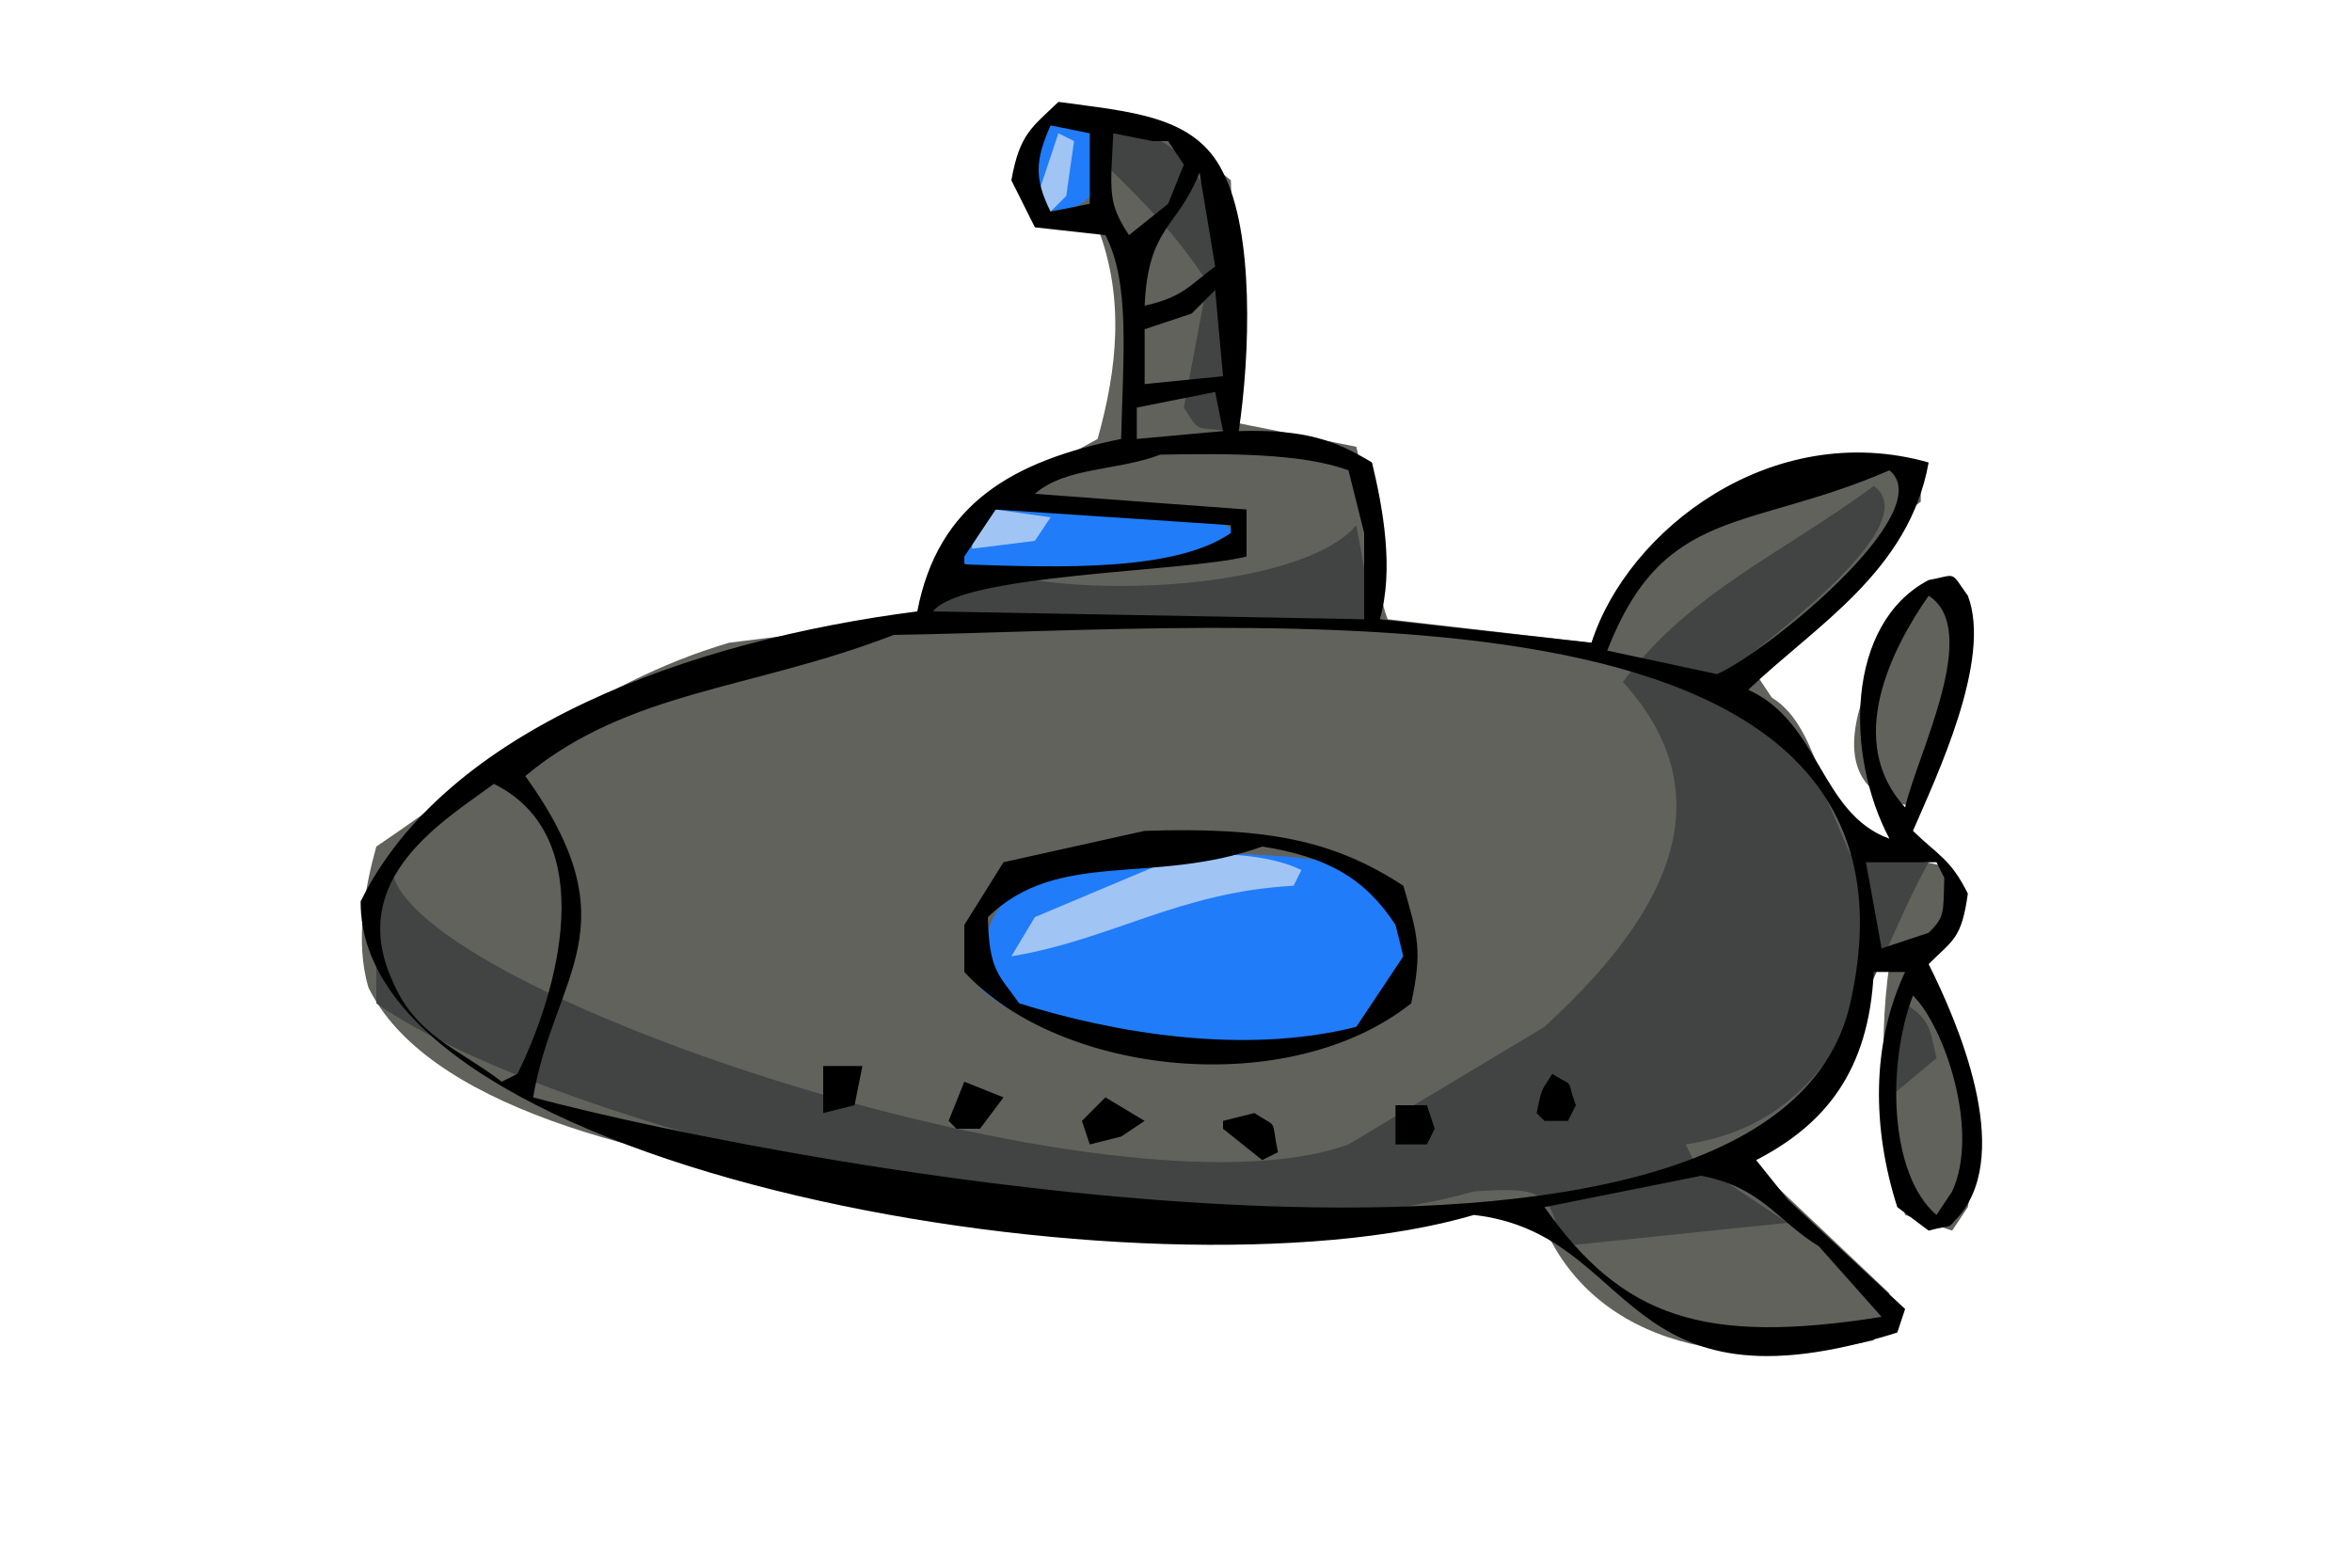
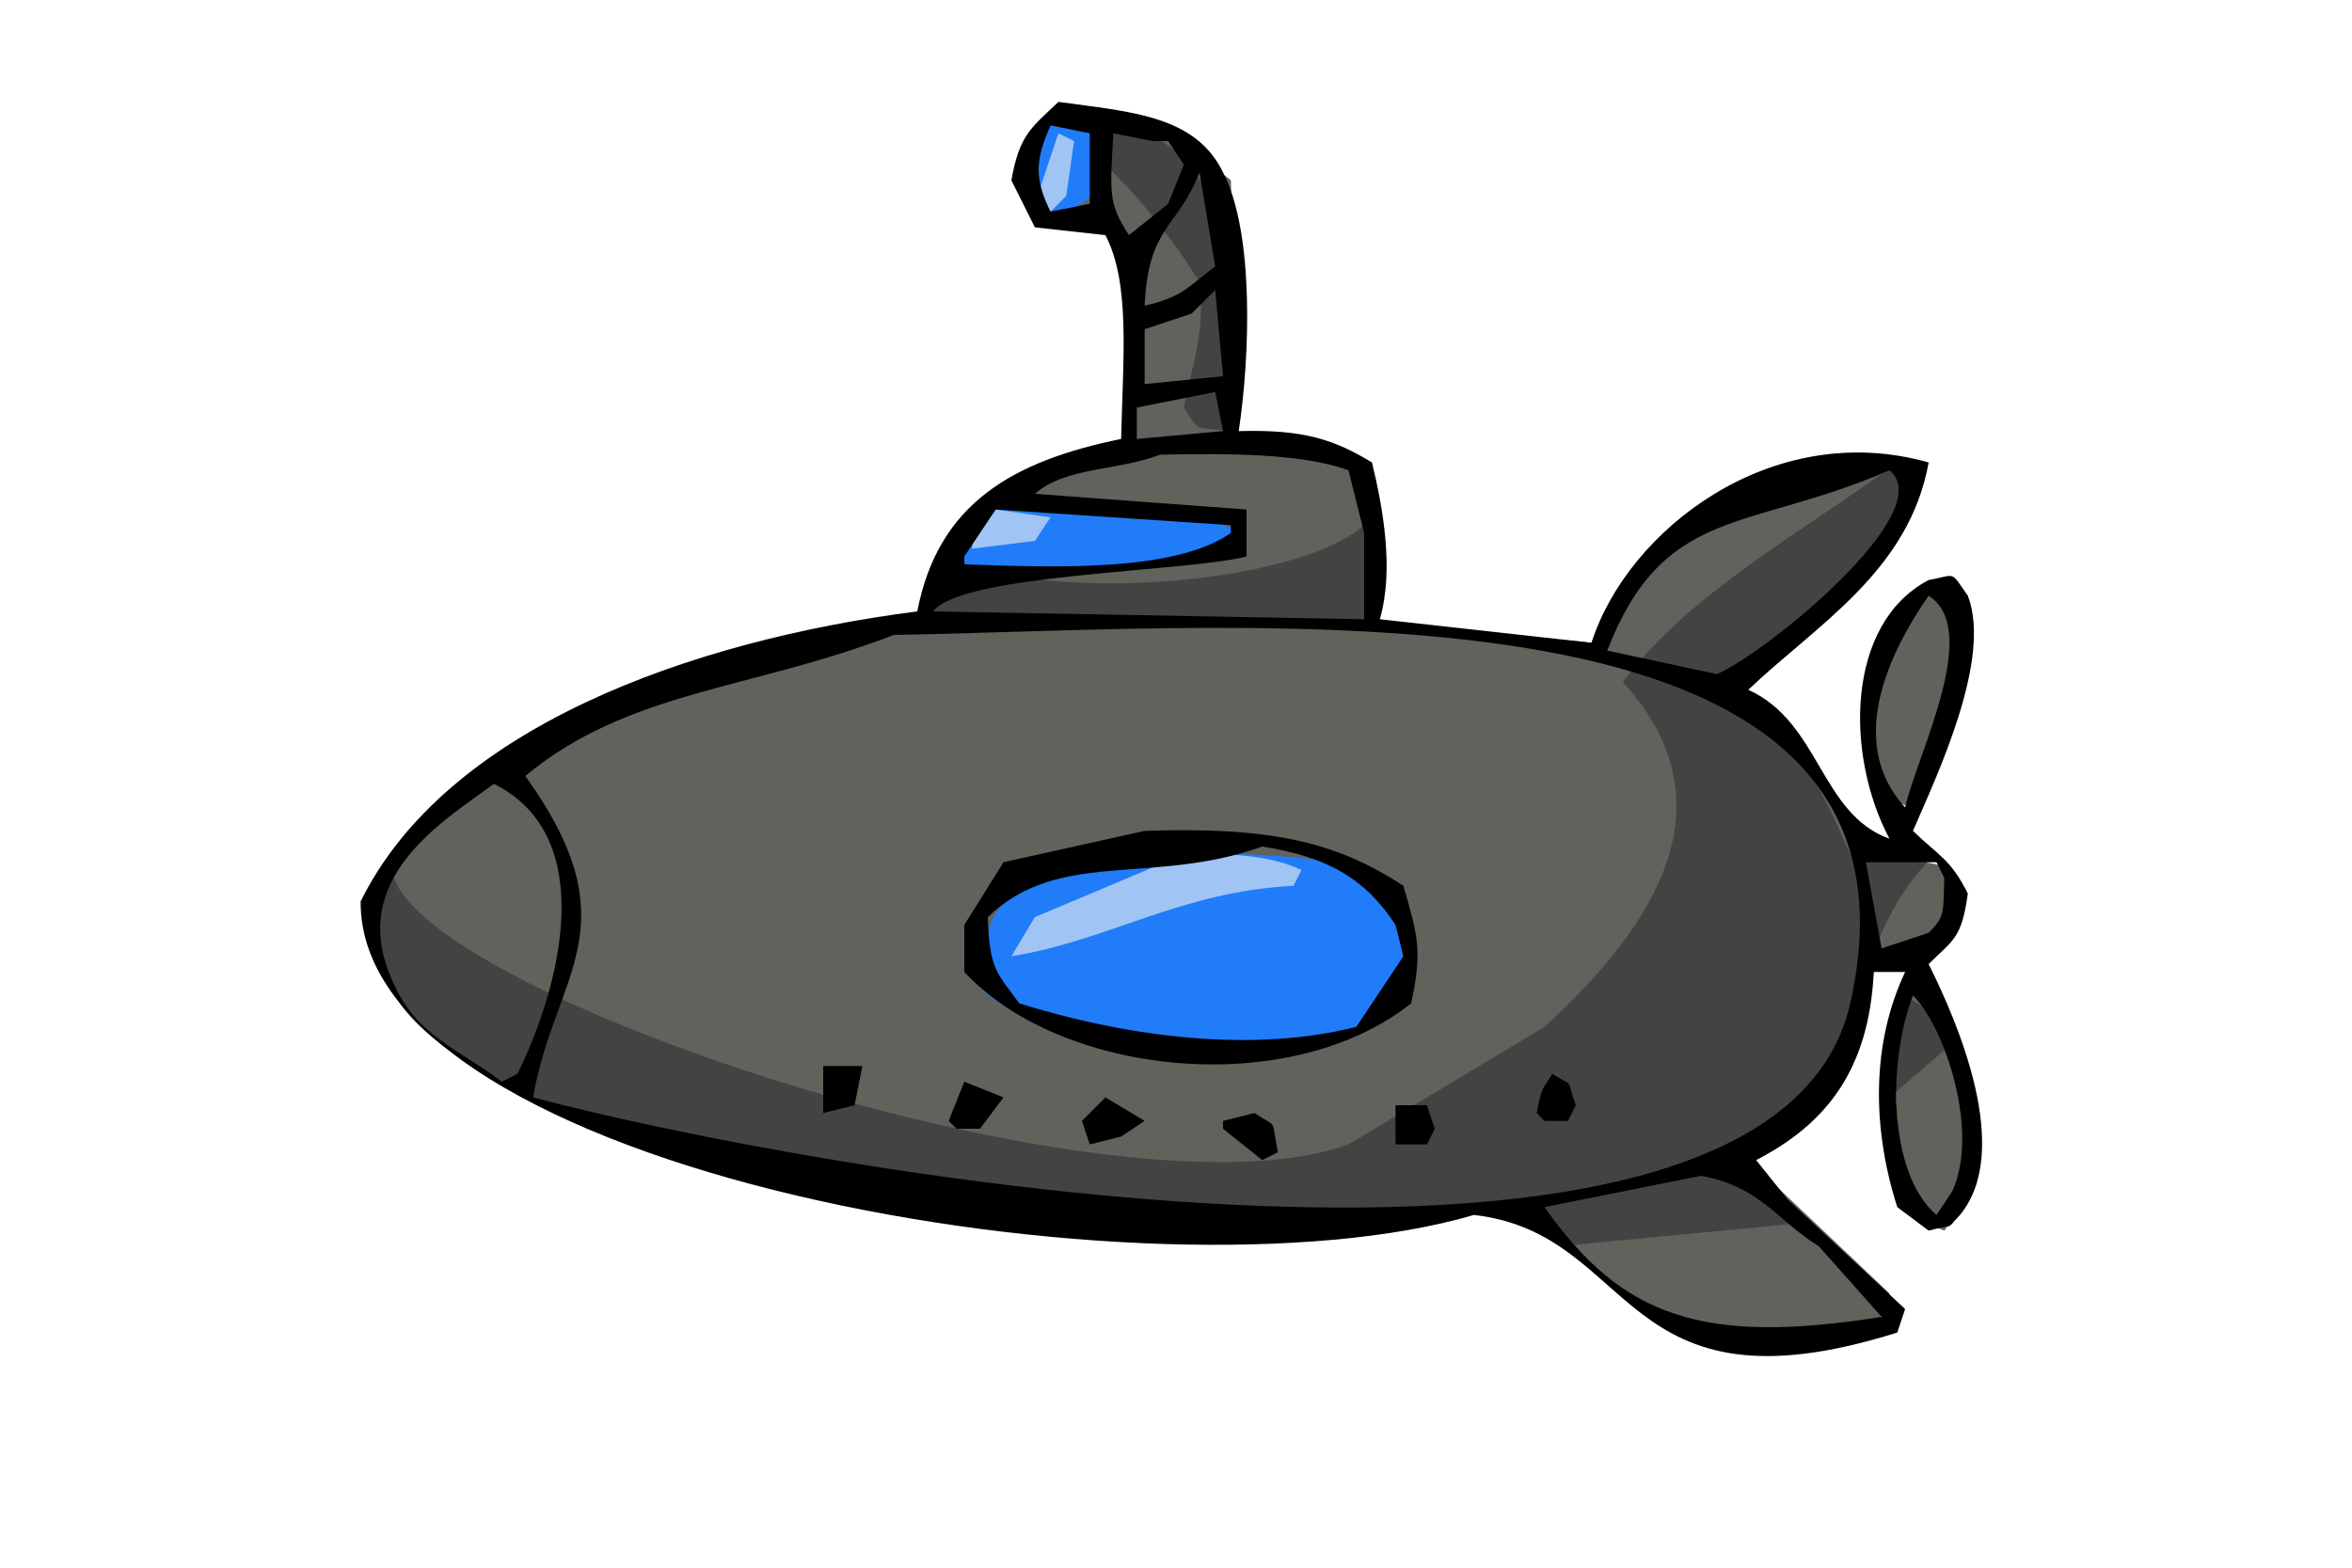
<svg xmlns="http://www.w3.org/2000/svg" width="300" height="200" viewBox="0 0 300 200">
  <defs>
    <style>
      .cls-1 {
        fill: #61625b;
      }

      .cls-1, .cls-2, .cls-3, .cls-4, .cls-5 {
        fill-rule: evenodd;
      }

      .cls-2 {
        fill: #207cf9;
      }

      .cls-3 {
        fill: #a0c4f4;
      }

      .cls-4 {
        fill: #414443;
      }
    </style>
  </defs>
-   <path id="Color_Fill_2" data-name="Color Fill 2" class="cls-1" d="M136,14c11.6,0.07,14.79,4.095,21,9q0.5,15.5,1,31l15,3c1.476,5.86,2.218,17.525,4,22l26,3c4.626-12.343,25.393-29.8,42-22v4c-8.518,6.368-11.306,16.433-21,22l2,3c6.491,3.949,6.131,15.621,12,19,3.608,2.078,8.314,1.533,11,3v5q-2.5,4-5,8c4.87,7.088,9.063,19.122,7,30l-2,3-6-2c-2.669-8.292-3.559-21.211-2-32l-2,1c-2.127,15.181-8.54,15.055-17,23l19,18q-1,3-2,6c-21.413,4.717-37.885-1.446-43-17-43.614,1.09-134.481,1.468-149-28-1.778-5.94-.412-12.907,1-18,13.681-9.245,27.5-20.875,45-26l24-3c1.909-13.674,13.149-17.41,23-23,2.516-8.973,3.471-17.977,0-27-12.739.584-10.727-8.134-6-14ZM247,74l4,2c-0.595,9.83-2.282,20.219-6,27C227.127,101.212,242.227,78.106,247,74Z" />
+   <path id="Color_Fill_2" data-name="Color Fill 2" class="cls-1" d="M136,14c11.6,0.07,14.79,4.095,21,9,0.333,10.332.667,22.668,1,33,5,1,10,1,15,2,1.476,5.86.218,17.525,2,22,8.666,1,19.334,1,28,2,4.626-12.343,25.393-29.8,42-22a6.265,6.265,0,0,1-1.244,4.331C234.947,70.776,231.639,80.447,222,86c0.667,1,2.583,6.25,5,6,6.491,3.949,5.131,12.621,11,16,3.608,2.078,8.314,1.533,11,3v5q-2.5,4-5,8c4.87,7.088,9.063,18.122,7,29-0.667,1-2.333,3-3,4-2-.667-2-2.333-4-3-2.669-8.292-3.059-19.211,0-31-0.917-1.417-4.333.667-5,1-2.127,15.181-8.54,15.055-17,23l19,18c-0.667,2-1.333,4-2.095,4.491-21.426,4.518-33.542-2.225-42.9-15.491-43.2.922-130.019-1.171-147-29-2.788-5.534-.412-9.907,1-15,11.181-9.745,26.5-21.875,44-27,8-1,15-3,23-4,1.909-13.674,15.4-19.41,26-21,2.516-8.973,2.471-19.977-1-29-12.739.584-12.727-8.134-8-14ZM247,74c1.333,0.667,1.667,2.333,3,3a77.3,77.3,0,0,1-6,26C231.327,100.1,242.6,78.085,247,74ZM179,36" />
  <path id="Color_Fill_3" data-name="Color Fill 3" class="cls-2" d="M136,15l5,1c0.139,4.913,1.2,5.414-1,8-2.23,2.695-3.124,2.73-8,3V25c-1.668-4.47-.013-5.881,2-9Zm-9,50c8.451-.273,25.7-0.985,31,3l-2,3c-9.458,1.059-26.273,4.33-34,1V69Zm17,44c10.329-.229,22.631-0.356,30,2,2.541,4.209,6.719,8.534,4,15-6.893,13.715-44.507,8.721-53,0C125.206,110.857,132.813,112.954,144,109Z" />
  <path id="Color_Fill_4" data-name="Color Fill 4" class="cls-3" d="M135,17l2,1q-0.5,3.5-1,7l-2,2-2-1Zm-8,48,7,1-2,3-8,1V69Zm24,44c6.209-.229,11.4.237,15,2q-0.5,1-1,2c-14.667.8-23.238,6.9-36,9l3-5Z" />
-   <path id="Color_Fill_5" data-name="Color Fill 5" class="cls-4" d="M141,16c17.752,1.391,15.616,21.205,16,39-4.975-.555-3.872.19-6-3l3-16c-4.2-6.375-7.825-9.886-13-15V16Zm98,46c7.288,5.216-16.42,21.643-20,25,10.1,3.642,12.877,12.5,17,22l10,1c-8.194,14.806-10.889,32.951-31,36q0.5,1,1,2l12,8-29,3c-0.979-7.148-2.578-7.566-11-7-41.044,11.633-117.4-8.175-140-24V112l2-1c2.111,15.627,92.472,45.727,122,35l25-15c12.012-11.072,25.17-27.323,10-44C215.57,75.5,227.378,70.615,239,62Zm-66,5q1,5.5,2,11l-1,1H118V78l3-7C133.579,77.252,165.82,75.561,173,67Zm70,61c2.969,2.068,3.109,2.708,4,7l-6,5C240.811,134.53,241.26,130.911,243,128Z" />
+   <path id="Color_Fill_5" data-name="Color Fill 5" class="cls-4" d="M141,16c17.752,1.391,15.616,21.205,16,39-4.975-.555-3.872.19-6-3,1-5.333,2.75-9.417,2-16a79.775,79.775,0,0,0-12-15V16ZM242,59c7.288,5.216-16.42,25.143-22,28,8.851,6.642,11.877,12.5,16,22,3.333,0.333,6.667.667,9.845,0.98C232.728,124.149,240.179,142.83,221,146c0.333,0.667-1.333,2.333-1,3,4,2.666,6,4.334,10,7-9.666,1-21.334,2-31,3-0.979-7.148-5.828-4.066-11-5-46.544,11.133-123.652-6.925-137-26-2.75-4.583-3-10.667-3-16l2-1c2.111,15.627,92.472,45.727,122,35l25-15c12.012-11.072,25.17-27.323,10-44C215.57,75.5,230.378,67.615,242,59Zm-67,7c0.667,3.666-.667,8.334,0,12l-1,1H118V78l3-7C133.579,77.252,167.82,74.561,175,66Zm68,61c2.969,2.068,5.609,2.708,5,7-2,1.667-5,4.333-7,6C240.811,134.53,241.26,129.911,243,127Zm-7-28M131,30" />
  <path id="Color_Fill_1" data-name="Color Fill 1" class="cls-5" d="M135,13c9.3,1.277,17.49,1.734,21,9,3.987,7.638,3.453,23.39,2,33,8.425-.245,12.272,1.144,17,4,1.389,5.776,2.838,13.613,1,20l27,3c4.564-14.354,23-28.672,43-23-2.489,13.944-14.476,20.84-23,29,9.172,4.173,9.165,15.822,18,19-5.663-10.661-5.59-27.45,5-33,3.672-.682,2.695-1.237,5,2,3.135,8.137-4.008,23.057-7,30,3.16,3.083,4.8,3.566,7,8-0.805,5.854-1.934,5.908-5,9,3.708,7.41,10.764,23.758,4,32-1.963,2.066-.375,1.035-4,2l-4-3c-3.215-10.061-3.328-20.811,1-30h-4c-0.608,12.642-6.218,19.471-15,24l4,5,15,14q-0.5,1.5-1,3c-35.794,11.269-33.1-12.627-54-15-40.981,12.045-142.229-5.342-142-40,10.887-22.1,41.974-33.274,71-37,2.656-13.792,12.218-19.191,26-22,0.258-10.735,1.169-19.865-2-26l-9-1-3-6C130.069,17.026,131.631,16.264,135,13Zm-1,3c-1.954,4.4-2.1,6.783,0,11l5-1V17Zm8,1c-0.392,7.705-.686,8.856,2,13l5-4q1-2.5,2-5l-2-3h-2Zm11,5c-2.809,7.172-6.535,6.791-7,17,4.962-1.113,5.73-2.619,9-5Q154,28,153,22Zm-7,27,10-1q-0.5-5.5-1-11l-3,3-6,2v7Zm10,6q-0.5-2.5-1-5l-10,2v4Zm-8,3c-5.573,2.117-12.049,1.547-16,5l27,2v6c-8.027,2-36.276,2.185-40,7l55,1V68q-1-4-2-8C166.087,57.825,156.679,57.84,148,58Zm93,2c-18.087,7.861-28.759,4.391-36,23l14,3C225.046,83.442,247.531,65.277,241,60ZM127,65l-4,6v1c12.152,0.429,26.888.924,34-4V67ZM246,76c-4.744,6.807-10.746,18.585-3,27C244.582,96.129,252.8,80.334,246,76ZM114,81c-18.165,7.026-33.826,7.057-47,18,13.885,19.325,3.681,25.24,1,41,33.051,8.852,158.057,32.07,168-12C248.713,71.653,160.1,80.25,114,81ZM63,100c-6.3,4.661-18.831,11.974-13,25,2.992,7.187,8.334,8.68,14,13l2-1C71.13,126.642,76.783,106.862,63,100Zm83,6c15.962-.532,24.3,1.329,33,7,1.866,6.467,2.435,8.244,1,15-15.5,12.321-44.64,9.328-57-4v-6l5-8Zm15,2c-14.008,5.03-25.918.231-35,9,0.166,6.9,1.362,7.27,4,11,11.835,3.711,28.5,6.676,43,3l6-9q-0.5-2-1-4C174.191,112.151,169.385,109.3,161,108Zm77,2q1,5.5,2,11l6-2c2.125-2.079,1.842-2.59,2-7q-0.5-1-1-2h-9Zm6,17c-3.336,8.731-3.067,22.8,3,28l2-3C252.566,144.306,248,130.924,244,127Zm-139,9h5q-0.5,2.5-1,5l-4,1v-6Zm93,1c3.027,1.932,1.619.2,3,4q-0.5,1-1,2h-3l-1-1C196.722,138.41,196.7,139.127,198,137Zm-75,1,5,2-3,4h-3l-1-1Zm18,2,5,3-3,2-4,1q-0.5-1.5-1-3Zm37,1h4q0.5,1.5,1,3-0.5,1-1,2h-4v-5Zm-18,1c3.14,2.057,2.069.478,3,5l-2,1-5-4v-1Zm57,8-20,4c9.886,14.016,20.148,17.639,43,14l-8-9C226.568,155.65,224.7,151.471,217,150Z" />
</svg>
